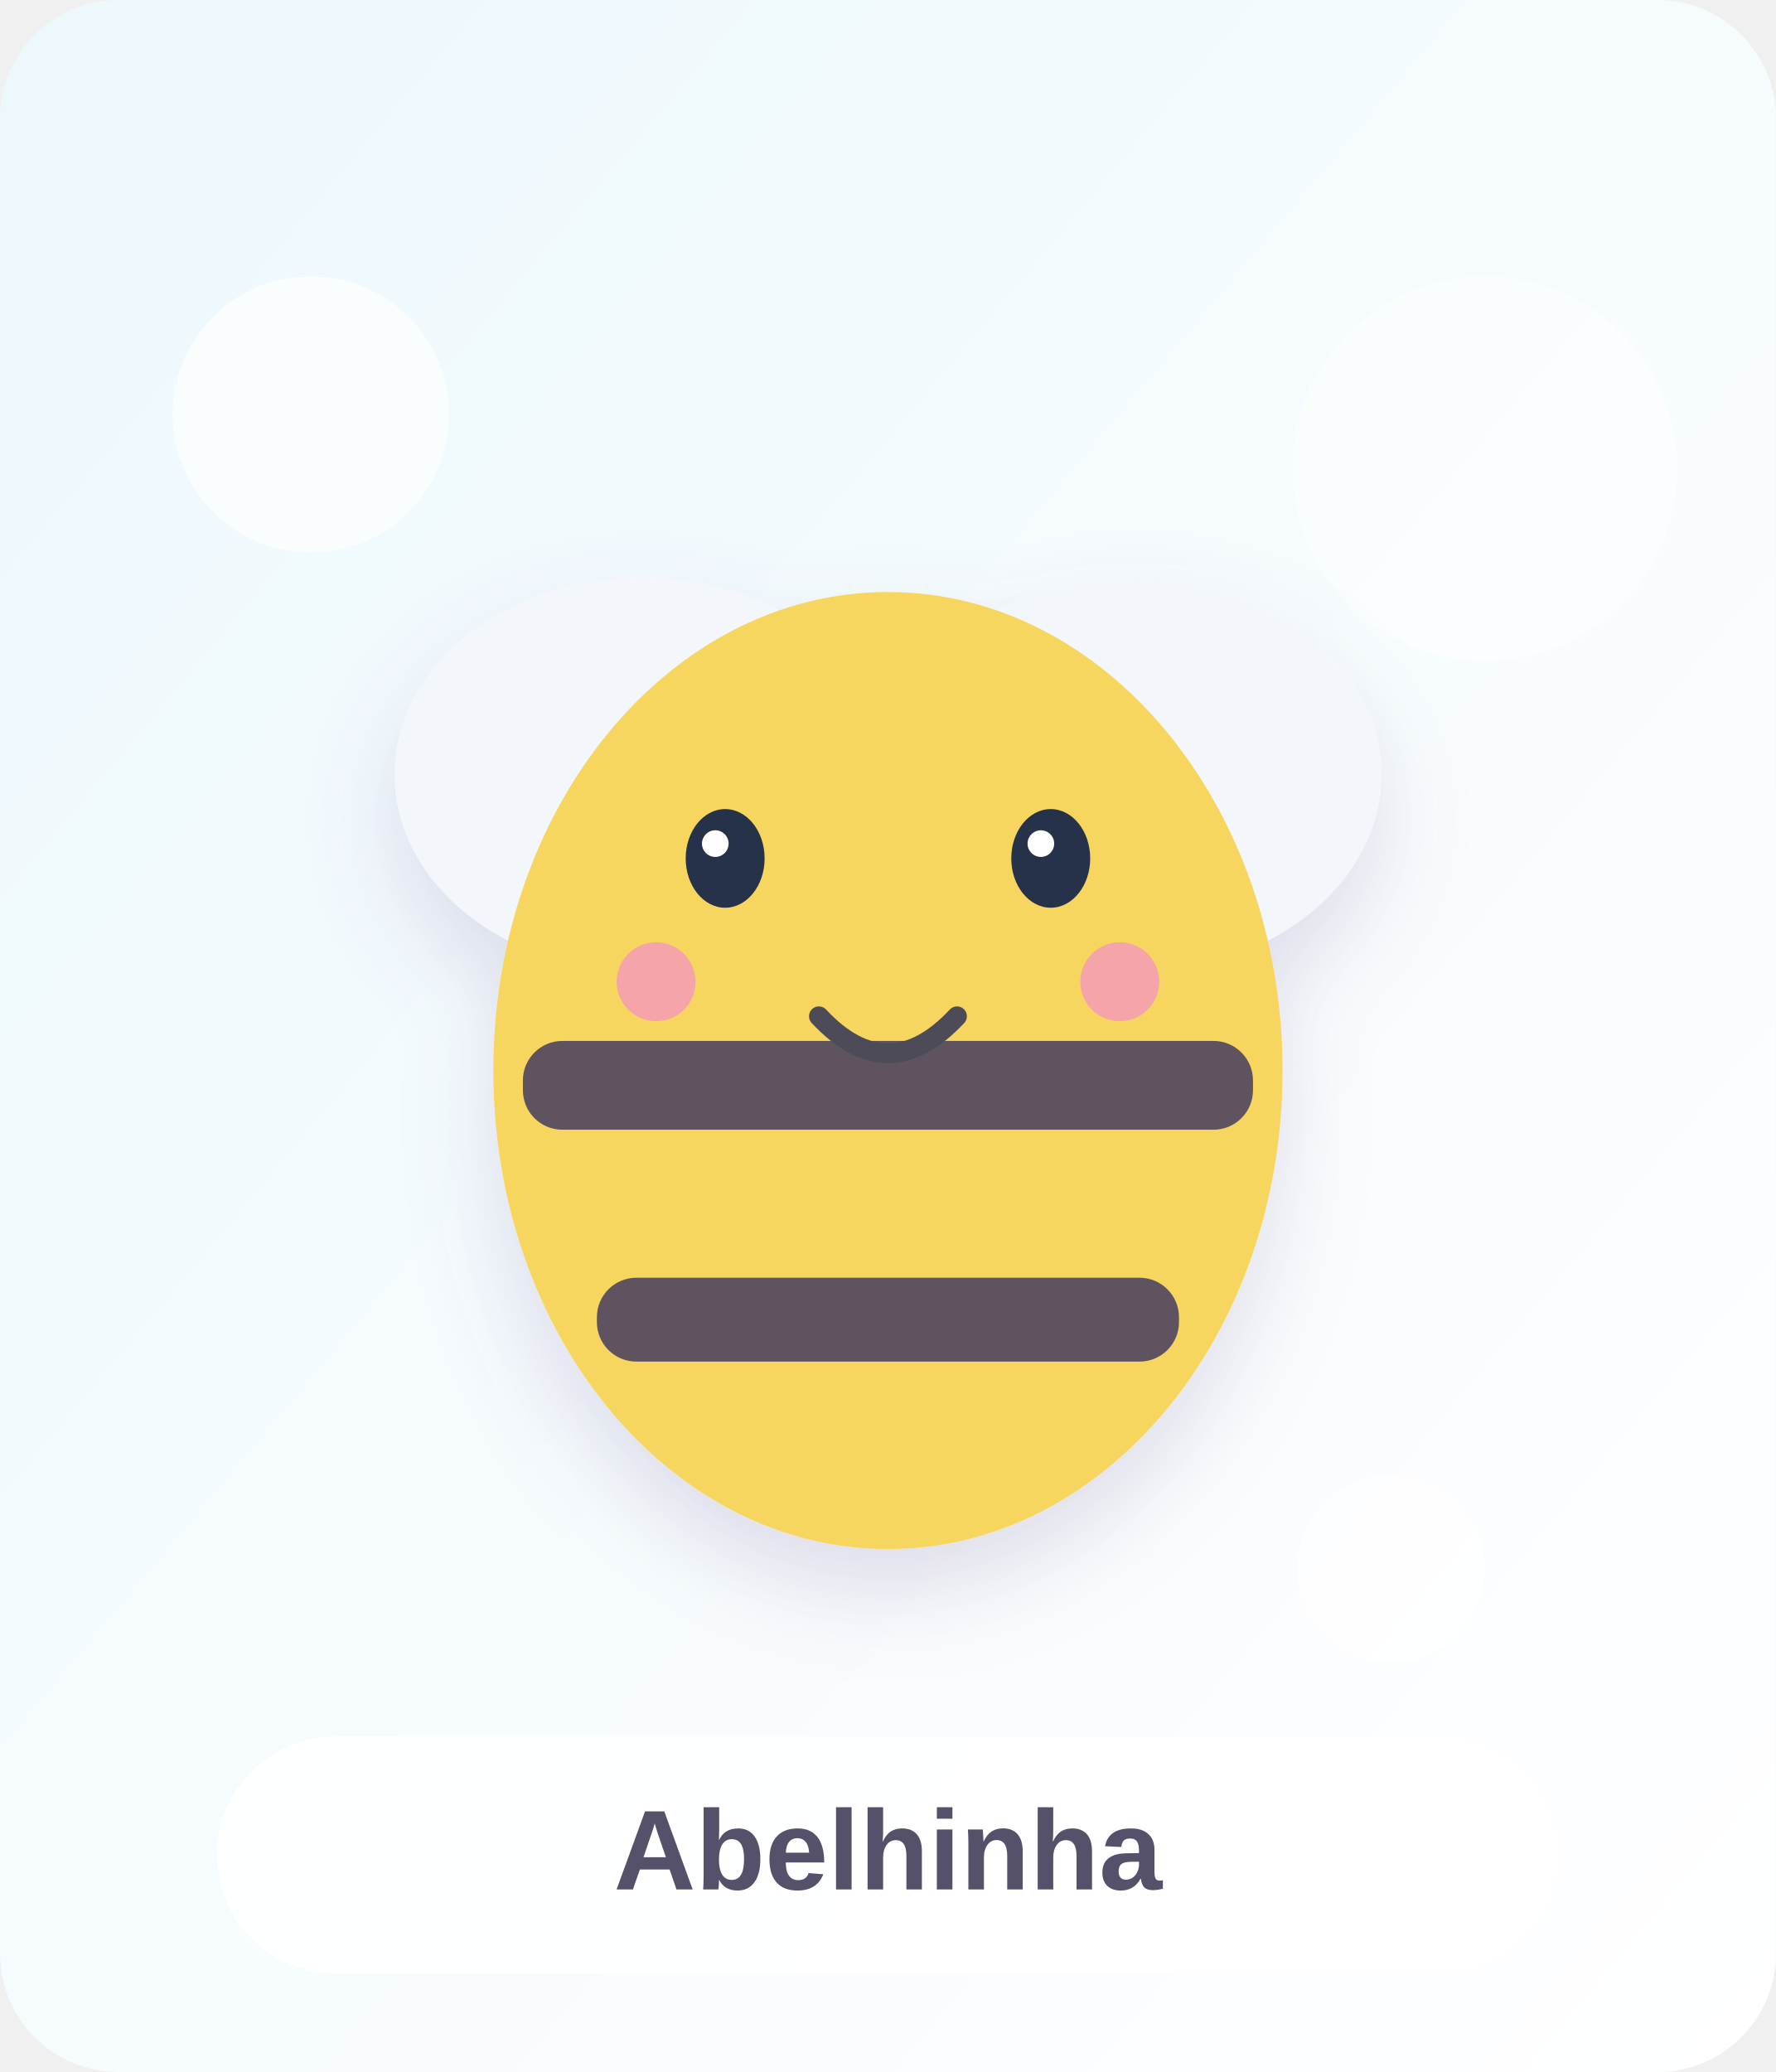
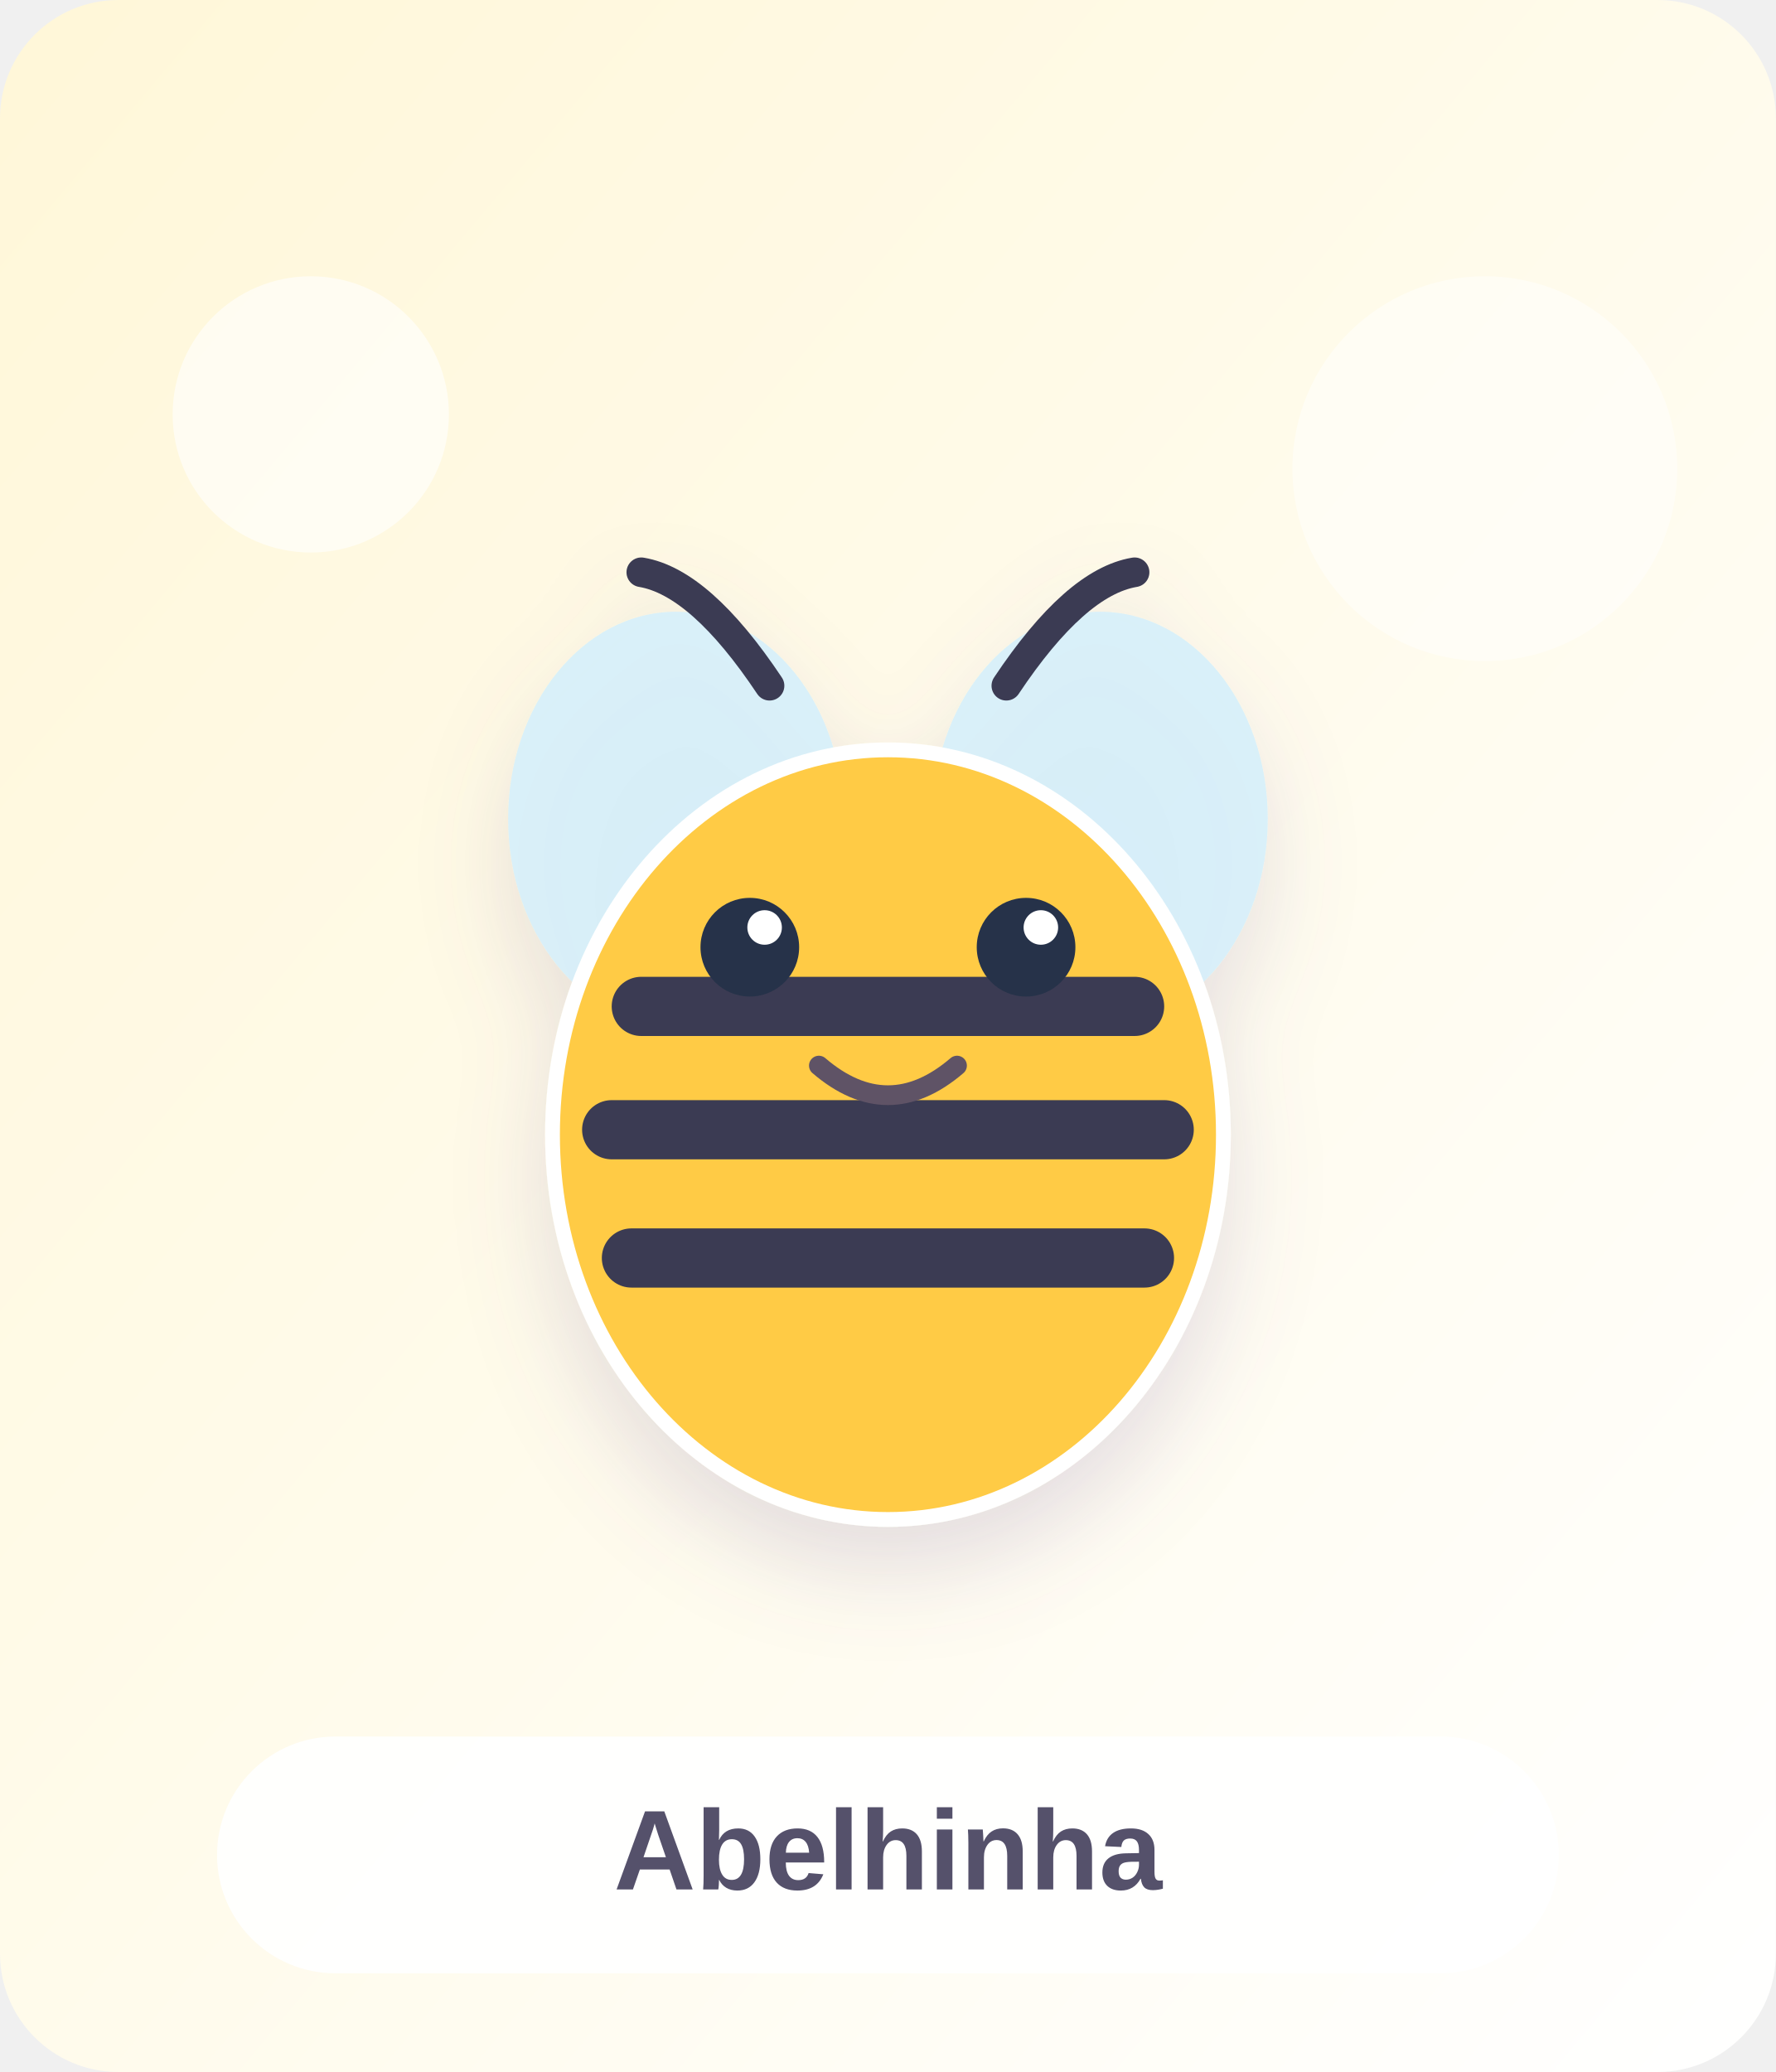
<svg xmlns="http://www.w3.org/2000/svg" width="360" height="420" viewBox="0 0 360 420" role="img" aria-label="Ilustração de Abelhinha">
  <defs>
    <linearGradient id="bg" x1="0" y1="0" x2="1" y2="1">
-       <stop stop-color="#EDF8FD" />
+       <stop stop-color="#FFF7D8" />
      <stop offset="1" stop-color="#FFFFFF" />
    </linearGradient>
    <filter id="shadow" x="-30%" y="-30%" width="160%" height="160%">
      <feDropShadow dx="0" dy="9" stdDeviation="9" flood-color="#7D6C9C" flood-opacity=".20" />
    </filter>
  </defs>
  <rect width="360" height="420" rx="24" fill="url(#bg)" />
  <circle cx="63" cy="84" r="28" fill="#FFFFFF99" />
  <circle cx="301" cy="95" r="39" fill="#FFFFFF77" />
-   <circle cx="282" cy="318" r="19" fill="#FFFFFFB2" />
  <g filter="url(#shadow)">
-     <ellipse cx="130" cy="157" rx="50" ry="40" fill="#F3F6FB" stroke="none" stroke-width="0" />
-     <ellipse cx="230" cy="157" rx="50" ry="40" fill="#F3F6FB" stroke="none" stroke-width="0" />
-     <ellipse cx="180" cy="217" rx="80" ry="97" fill="#F7D65E" stroke="none" stroke-width="0" />
-     <rect x="106" y="211" width="148" height="18" rx="8" fill="#5F5360" stroke="none" stroke-width="0" />
-     <rect x="121" y="259" width="118" height="17" rx="8" fill="#5F5360" stroke="none" stroke-width="0" />
-     <ellipse cx="147" cy="174" rx="8" ry="10" fill="#26324A" stroke="none" stroke-width="0" />
-     <ellipse cx="213" cy="174" rx="8" ry="10" fill="#26324A" stroke="none" stroke-width="0" />
-     <circle cx="145" cy="171" r="2.7" fill="#FFFFFF" />
-     <circle cx="211" cy="171" r="2.7" fill="#FFFFFF" />
-     <circle cx="133" cy="199" r="8" fill="#F5A4AA" />
-     <circle cx="227" cy="199" r="8" fill="#F5A4AA" />
-     <path d="M166 206 Q180 221 194 206" fill="none" stroke="#4E4B58" stroke-width="4" stroke-linecap="round" stroke-linejoin="round" />
+     <ellipse cx="137" cy="166" rx="34" ry="42" fill="#D6F0FB" opacity=".9" />
+     <ellipse cx="223" cy="166" rx="34" ry="42" fill="#D6F0FB" opacity=".9" />
+     <ellipse cx="180" cy="230" rx="68" ry="78" fill="#FFCB44" stroke="#fff" stroke-width="3" />
+     <path d="M130 204 H230 M124 229 H236 M128 255 H232" stroke="#3B3B52" stroke-width="12" stroke-linecap="round" />
+     <circle cx="152" cy="192" r="10" fill="#26324A" />
+     <circle cx="208" cy="192" r="10" fill="#26324A" />
+     <circle cx="155" cy="188" r="3.5" fill="#fff" />
+     <circle cx="211" cy="188" r="3.5" fill="#fff" />
+     <path d="M166 216 Q180 228 194 216" fill="none" stroke="#5E5266" stroke-width="4" stroke-linecap="round" />
+     <path d="M156 139 Q142 118 130 116 M204 139 Q218 118 230 116" fill="none" stroke="#3B3B52" stroke-width="6" stroke-linecap="round" />
  </g>
  <rect x="44" y="352" width="272" height="48" rx="24" fill="#FFFFFFE9" />
  <text x="180" y="383" font-family="Verdana,Arial,sans-serif" font-weight="bold" font-size="23" text-anchor="middle" fill="#55516B">Abelhinha</text>
</svg>
